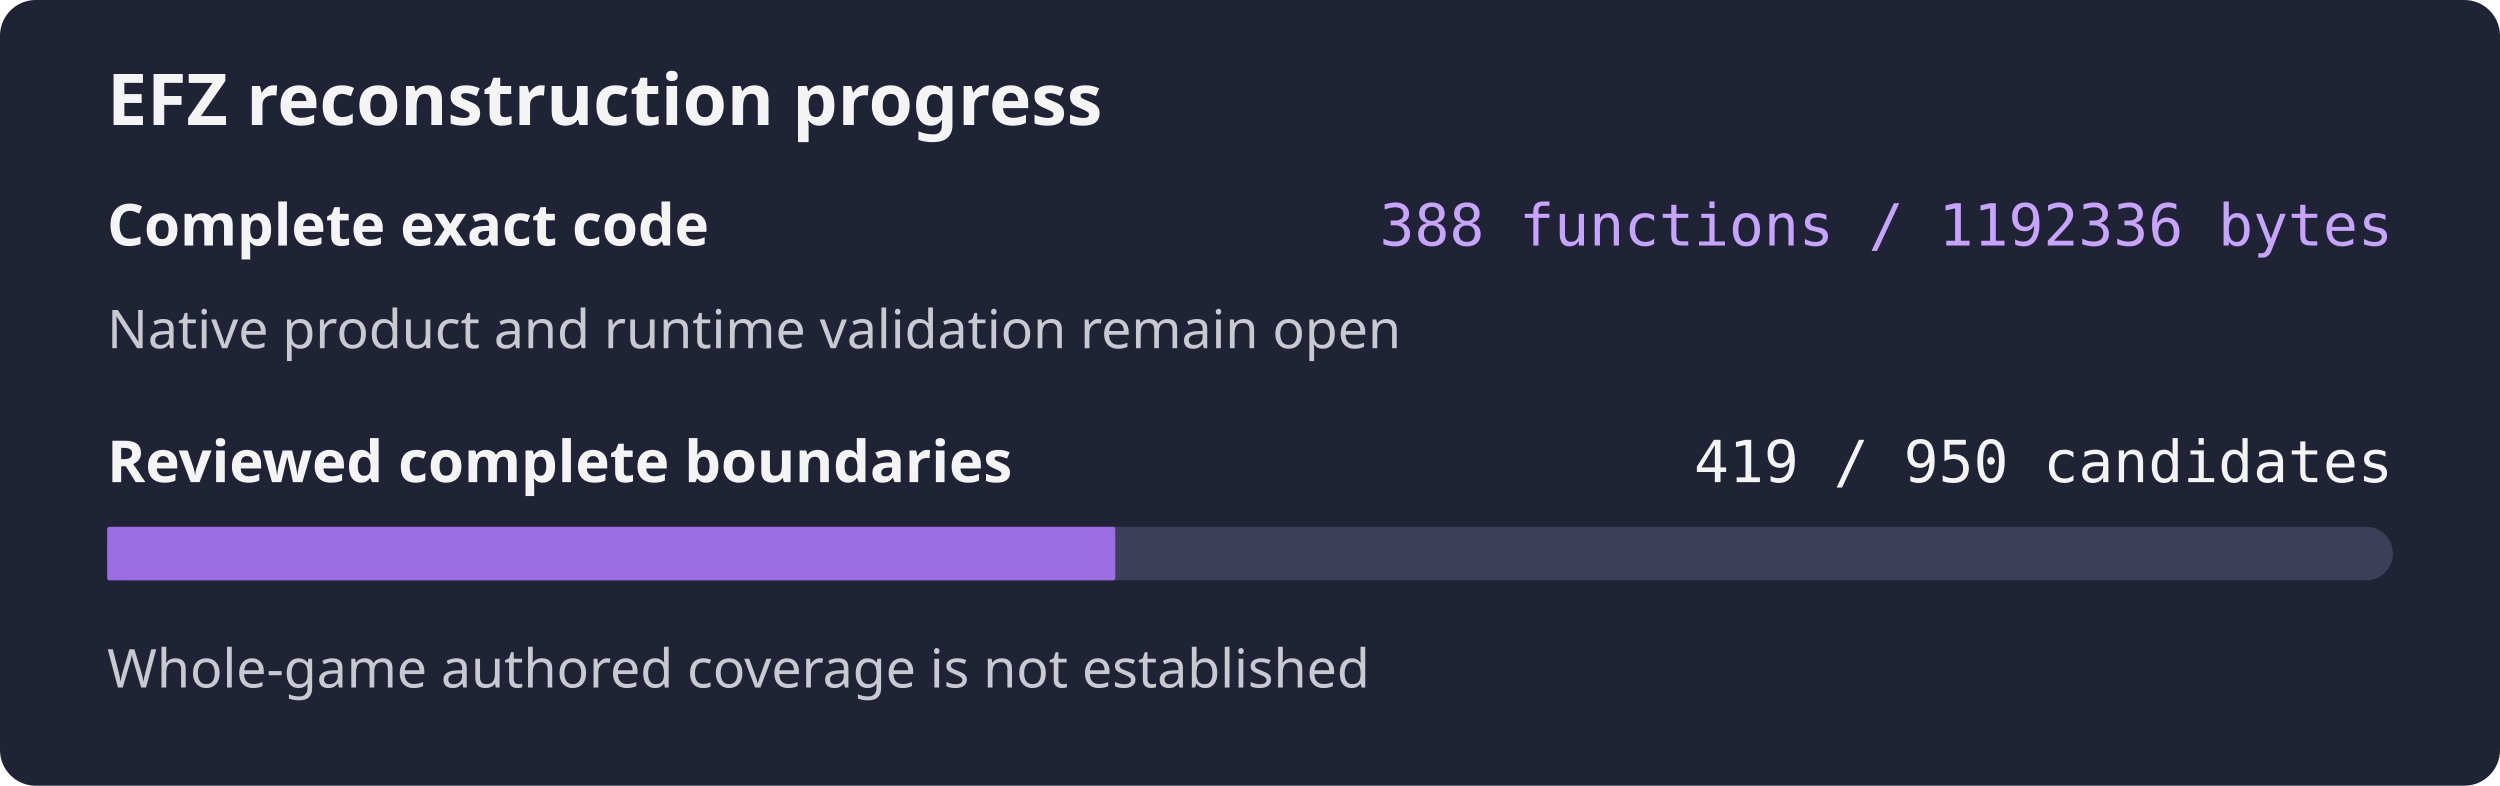
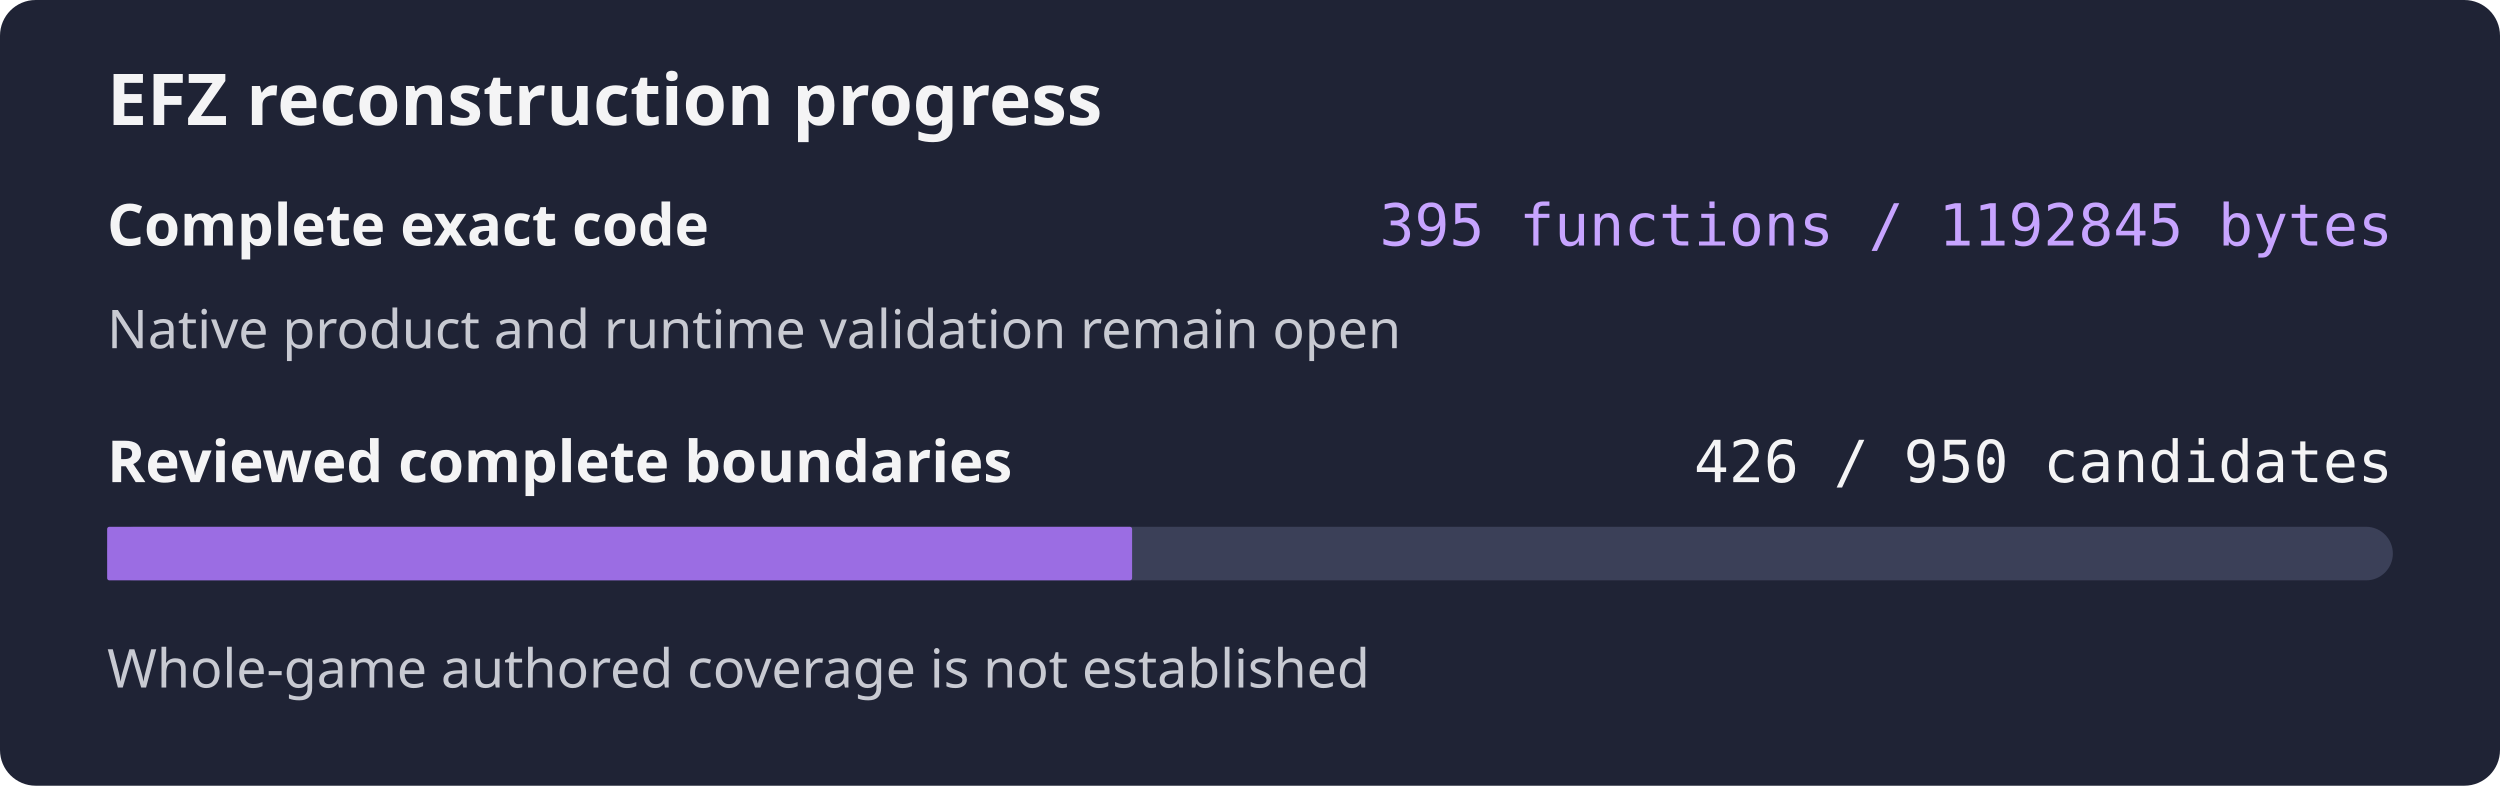
- <svg xmlns="http://www.w3.org/2000/svg" width="560" height="176" role="img" aria-label="EFZ reconstruction: 388 exact functions, 1192336 exact bytes; 419 reviewed boundaries out of 950 candidates">
+ <svg xmlns="http://www.w3.org/2000/svg" width="560" height="176" role="img" aria-label="EFZ reconstruction: 395 exact functions, 1192845 exact bytes; 426 reviewed boundaries out of 950 candidates">
  <rect width="560" height="176" rx="8" fill="#1f2335" />
  <text x="24" y="28" fill="#f4f4f5" font-family="sans-serif" font-size="16" font-weight="600">EFZ reconstruction progress</text>
  <text x="24" y="55" fill="#f4f4f5" font-family="sans-serif" font-size="13" font-weight="600">Complete exact code</text>
-   <text x="536" y="55" fill="#c7a4ff" text-anchor="end" font-family="monospace" font-size="13">388 functions / 1192336 bytes</text>
+   <text x="536" y="55" fill="#c7a4ff" text-anchor="end" font-family="monospace" font-size="13">395 functions / 1192845 bytes</text>
  <text x="24" y="78" fill="#c8cad2" font-family="sans-serif" font-size="12">Native product and runtime validation remain open</text>
  <text x="24" y="108" fill="#f4f4f5" font-family="sans-serif" font-size="13" font-weight="600">Reviewed complete boundaries</text>
-   <text x="536" y="108" fill="#f4f4f5" text-anchor="end" font-family="monospace" font-size="13">419 / 950 candidates</text>
+   <text x="536" y="108" fill="#f4f4f5" text-anchor="end" font-family="monospace" font-size="13">426 / 950 candidates</text>
  <rect x="24" y="118" width="512" height="12" rx="6" fill="#3b4058" />
-   <rect x="24" y="118" width="225.82" height="12" rx="0.5" fill="#9b6de3" />
+   <rect x="24" y="118" width="229.59" height="12" rx="0.5" fill="#9b6de3" />
  <text x="24" y="154" fill="#c8cad2" font-family="sans-serif" font-size="12">Whole-game authored coverage is not established</text>
</svg>
